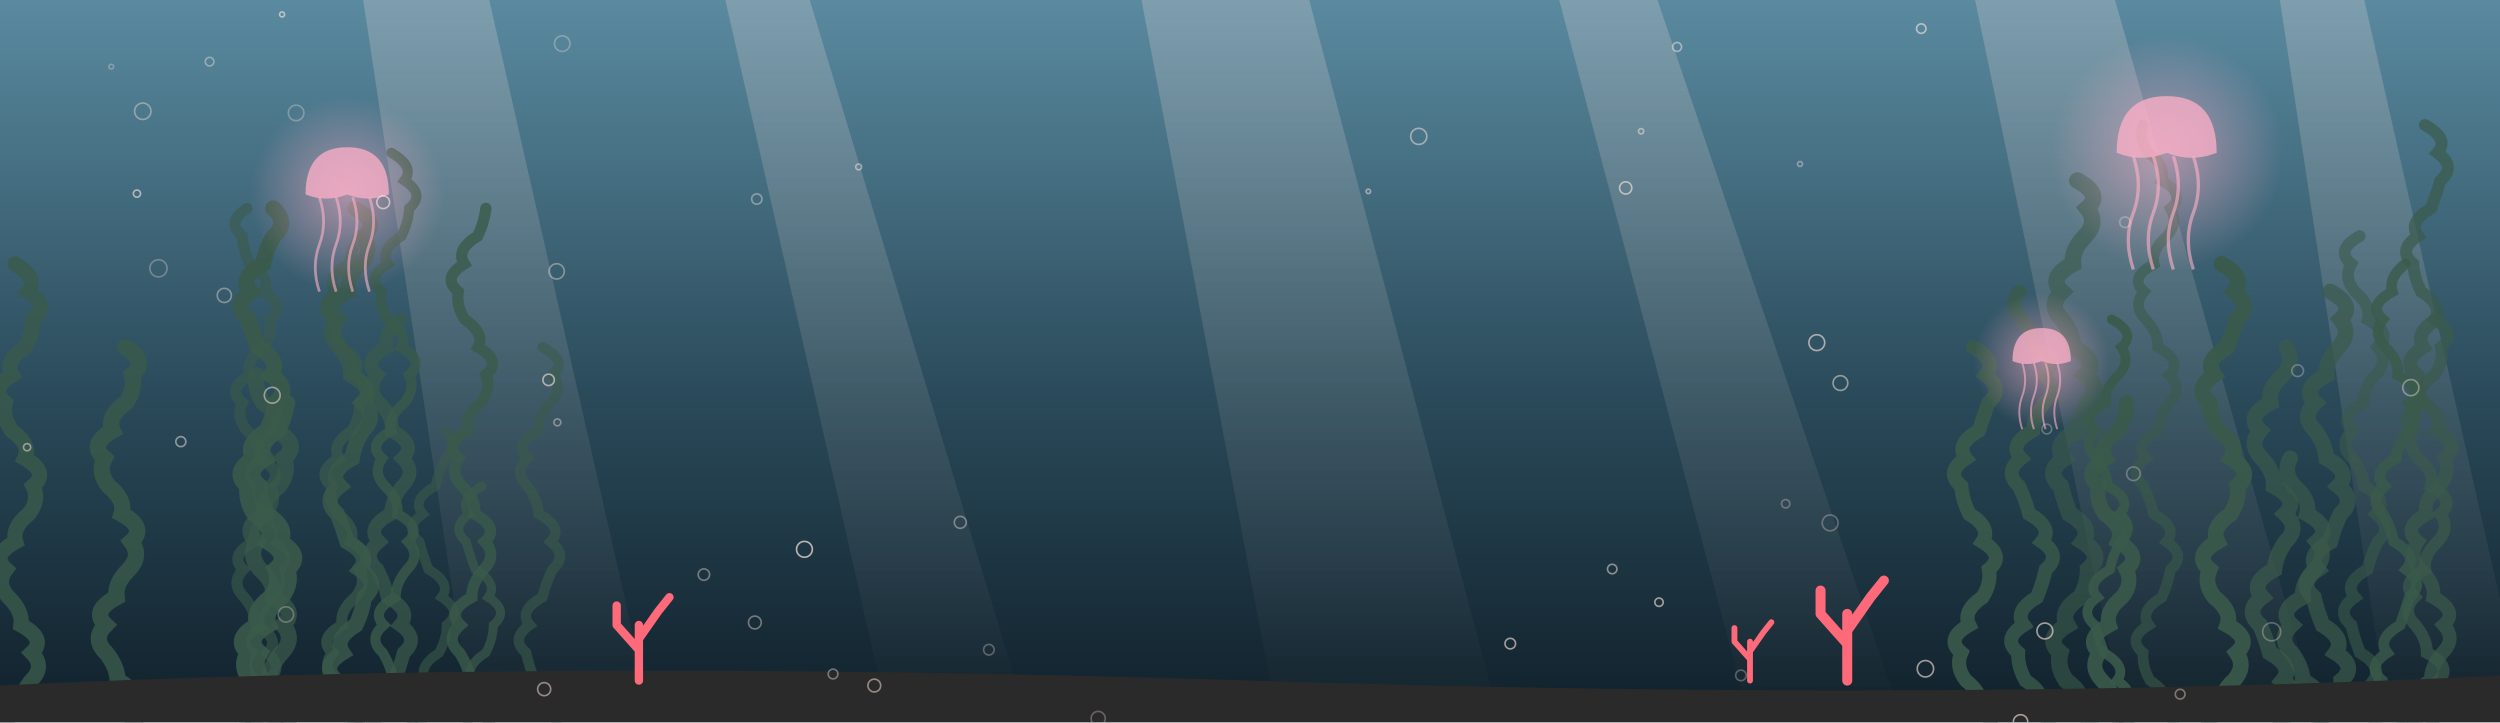
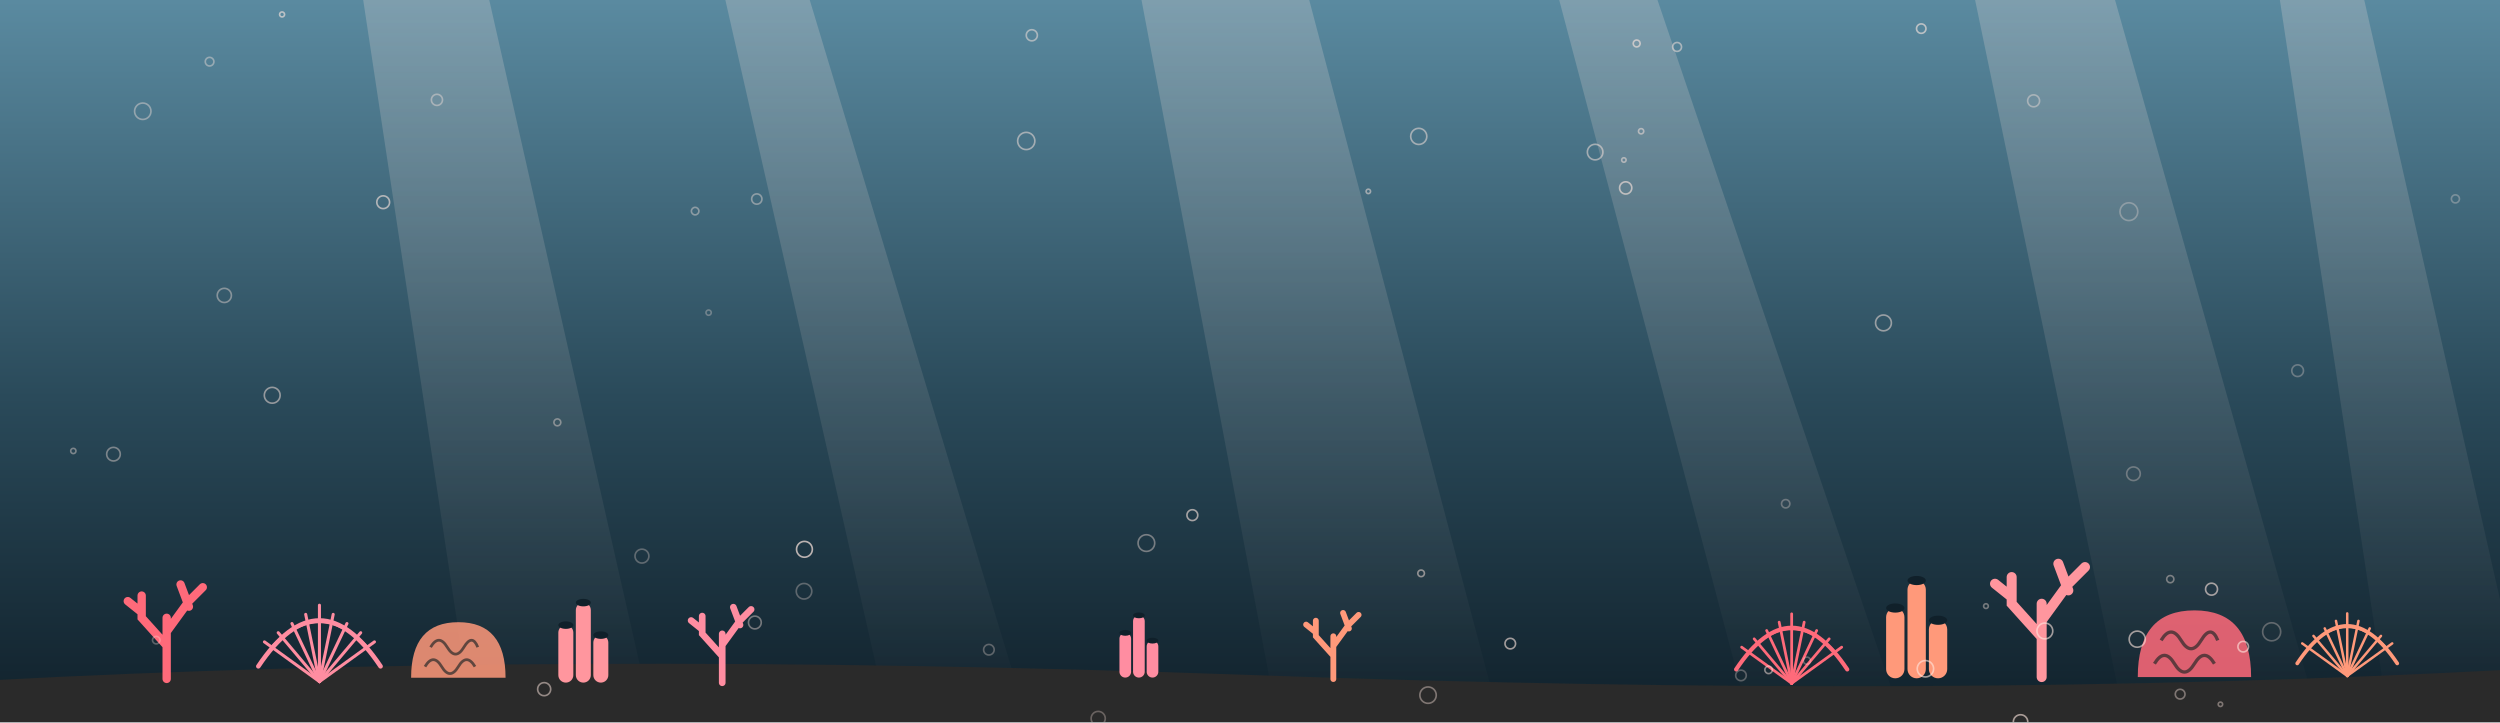
<svg xmlns="http://www.w3.org/2000/svg" viewBox="0 0 1800 520" preserveAspectRatio="xMidYMid slice">
  <defs>
    <linearGradient id="agua" x1="0" y1="0" x2="0" y2="1">
      <stop offset="0" stop-color="#5a8aa0" />
      <stop offset=".55" stop-color="#2a4a5a" />
      <stop offset="1" stop-color="#10202a" />
    </linearGradient>
    <linearGradient id="raio" x1="0" y1="0" x2="0" y2="1">
      <stop offset="0" stop-color="#ffe8e0" stop-opacity=".22" />
      <stop offset="1" stop-color="#ffe8e0" stop-opacity="0" />
    </linearGradient>
-     <radialGradient id="brilho">
-       <stop offset="0" stop-color="#ffb0c8" stop-opacity=".55" />
-       <stop offset="1" stop-color="#ffb0c8" stop-opacity="0" />
-     </radialGradient>
  </defs>
  <rect width="1800" height="520" fill="url(#agua)" />
  <path d="M 260 -10 L 350 -10 L 470 520 L 340 520 Z" fill="url(#raio)" />
  <path d="M 520 -10 L 580 -10 L 740 520 L 640 520 Z" fill="url(#raio)" />
  <path d="M 820 -10 L 940 -10 L 1080 520 L 920 520 Z" fill="url(#raio)" />
  <path d="M 1120 -10 L 1190 -10 L 1370 520 L 1260 520 Z" fill="url(#raio)" />
  <path d="M 1420 -10 L 1520 -10 L 1670 520 L 1530 520 Z" fill="url(#raio)" />
  <path d="M 1640 -10 L 1700 -10 L 1820 520 L 1720 520 Z" fill="url(#raio)" />
-   <path d="M 188.2 530 Q 208.4 520 189.9 510 Q 191.8 500 180.8 490 Q 171.9 480 178.5 470 Q 167 460 185.2 450 Q 181.5 440 194.6 430 Q 202.2 420 198.1 410 Q 210 400 192.5 390 Q 197.8 380 183 370 Q 176.7 360 178.2 350 Q 166.2 340 182.6 330 Q 175.9 320 192.2 310 Q 196.9 300 198.1 290 Q 209.9 280 194.9 270 Q 202.9 260 185.6 250 Q 182.4 240 178.7 230 Q 167.2 220 180.5 210 Q 171.3 200 189.5 190 Q 191 180 197.2 170 Q 208.1 160 196.7 150" fill="none" stroke="#3a5a4a" stroke-width="11.5" stroke-linecap="round" opacity="0.9" />
-   <path d="M 388.5 530 Q 410.4 520 394.6 510 Q 401.9 500 385.1 490 Q 381 480 378.8 470 Q 367.1 460 381.4 450 Q 372.8 440 390.5 430 Q 393 420 397.8 410 Q 409 400 396.6 390 Q 406.2 380 387.9 370 Q 387.1 360 379.8 350 Q 369.3 340 379.7 330 Q 369.1 320 387.7 310 Q 386.8 300 396.5 290 Q 406 280 397.9 270 Q 409.2 260 390.7 250" fill="none" stroke="#3a5a4a" stroke-width="7.5" stroke-linecap="round" opacity="0.6" />
-   <path d="M 194.6 530 Q 175 520 186 510 Q 175.6 500 194.2 490 Q 193.8 480 202.8 470 Q 212.6 460 203.8 450 Q 214.9 440 196.4 430 Q 198.5 420 187.3 410 Q 178.5 400 184.9 390 Q 173.3 380 191.4 370 Q 187.6 360 200.9 350 Q 208.4 340 204.5 330 Q 216.5 320 199.1 310 Q 204.4 300 189.5 290 Q 183.4 280 184.6 270" fill="none" stroke="#3a5a4a" stroke-width="11.6" stroke-linecap="round" opacity="0.7" />
-   <path d="M 252.4 530 Q 262.2 520 247.3 510 Q 241.1 500 242.4 490 Q 230.4 480 246.7 470 Q 240 460 256.3 450 Q 261 440 262.3 430 Q 274.1 420 259.2 410 Q 267.3 400 249.9 390 Q 246.8 380 242.9 370 Q 231.5 360 244.7 350 Q 235.4 340 253.6 330 Q 254.9 320 261.4 310 Q 272.2 300 261 290 Q 271.2 280 252.7 270 Q 253 260 244.1 250 Q 234.2 240 243.2 230 Q 232.2 220 250.7 210 Q 248.7 200 259.8 190 Q 268.7 180 262.1 170 Q 273.6 160 255.4 150" fill="none" stroke="#3a5a4a" stroke-width="11" stroke-linecap="round" opacity="0.8" />
-   <path d="M 339.9 530 Q 360.9 520 347.6 510 Q 356.9 500 338.7 490 Q 337.3 480 330.9 470 Q 320.1 460 331.4 450 Q 321.1 440 339.7 430 Q 339.4 420 348.2 410 Q 358.1 400 349.1 390 Q 360.1 380 341.5 370 Q 343.5 360 332.5 350 Q 323.6 340 330.3 330 Q 318.7 320 336.9 310 Q 333.3 300 346.3 290 Q 354 280 349.8 270 Q 361.7 260 344.2 250 Q 349.4 240 334.6 230 Q 328.3 220 329.9 210 Q 317.9 200 334.3 190 Q 327.7 180 343.9 170 Q 348.7 160 349.8 150" fill="none" stroke="#3a5a4a" stroke-width="8.1" stroke-linecap="round" opacity="0.8" />
-   <path d="M 311.7 530 Q 299.2 520 301.7 510 Q 289.7 500 306.6 490 Q 300.5 480 316.2 470 Q 321.5 460 321.6 450 Q 333.6 440 318 430 Q 325.5 420 308.5 410 Q 304.7 400 302 390 Q 290.4 380 304.4 370 Q 295.6 360 313.5 350 Q 315.6 340 320.9 330 Q 332 320 319.9 310" fill="none" stroke="#3a5a4a" stroke-width="7" stroke-linecap="round" opacity="0.6" />
-   <path d="M 197.3 530 Q 217.9 520 199.4 510 Q 201.9 500 190.2 490 Q 181.7 480 187.5 470 Q 175.8 460 193.8 450 Q 189.7 440 203.3 430 Q 210.6 420 207.3 410 Q 219.2 400 202.1 390 Q 207.8 380 192.5 370 Q 186.7 360 187.3 350 Q 175.3 340 191.4 330 Q 184.2 320 200.9 310 Q 205.1 300 207.1 290" fill="none" stroke="#3a5a4a" stroke-width="10.9" stroke-linecap="round" opacity="0.9" />
-   <path d="M 85 530 Q 105.3 520 93.3 510 Q 103.2 500 84.7 490 Q 84.4 480 76.4 470 Q 66.1 460 76 450 Q 65.3 440 83.9 430 Q 82.5 420 92.8 410 Q 102.1 400 94.5 390 Q 105.9 380 87.5 370 Q 90.5 360 78.2 350 Q 70.1 340 75.2 330 Q 63.3 320 81.1 310 Q 76.5 300 90.7 290 Q 97.5 280 95 270 Q 107 260 90.1 250" fill="none" stroke="#3a5a4a" stroke-width="11.7" stroke-linecap="round" opacity="0.8" />
-   <path d="M 184.3 530 Q 167.8 520 185.8 510 Q 187.6 500 193.4 490 Q 204.4 480 192.7 470 Q 202.7 460 184.2 450 Q 184.1 440 175.8 430 Q 165.7 420 175.2 410 Q 164.4 400 183 390 Q 181.4 380 191.9 370 Q 201.1 360 193.9 350 Q 205.3 340 187 330 Q 190.2 320 177.7 310 Q 169.7 300 174.4 290 Q 162.6 280 180.3 270 Q 175.4 260 189.8 250 Q 196.4 240 194.3 230 Q 206.3 220 189.6 210 Q 195.9 200 180 190 Q 174.9 180 174.4 170 Q 162.5 160 177.9 150" fill="none" stroke="#3a5a4a" stroke-width="7.9" stroke-linecap="round" opacity="0.6" />
-   <path d="M 248.9 530 Q 268.4 520 249.8 510 Q 250.9 500 241 490 Q 231.5 480 239.5 470 Q 228.2 460 246.6 450 Q 243.9 440 255.9 430 Q 264.2 420 258.7 410 Q 270.5 400 252.5 390 Q 256.9 380 243 370 Q 236 360 238.9 350 Q 226.9 340 244 330 Q 238.1 320 253.6 310 Q 259.2 300 258.9 290 Q 270.8 280 255 270 Q 262.3 260 245.5 250 Q 241.5 240 239.2 230 Q 227.5 220 241.7 210 Q 233.2 200 250.9 190 Q 253.3 180 258.2 170" fill="none" stroke="#3a5a4a" stroke-width="7.9" stroke-linecap="round" opacity="0.7" />
-   <path d="M 284.7 530 Q 305.8 520 292.2 510 Q 301.3 500 283.2 490 Q 281.5 480 275.6 470 Q 264.6 460 276.3 450 Q 266.3 440 284.8 430 Q 284.8 420 293.1 410 Q 303.3 400 293.8 390 Q 304.7 380 286.1 370 Q 287.7 360 277.1 350 Q 268 340 275.1 330 Q 263.6 320 282 310 Q 278.7 300 291.3 290 Q 299.2 280 294.6 270 Q 306.4 260 288.8 250 Q 293.7 240 279.2 230 Q 272.6 220 274.7 210 Q 262.7 200 279.4 190 Q 273 180 289 170 Q 294.1 160 294.6 150 Q 306.5 140 291.2 130 Q 298.9 120 281.8 110" fill="none" stroke="#3a5a4a" stroke-width="7.3" stroke-linecap="round" opacity="0.8" />
-   <path d="M 281 530 Q 259.1 520 274.7 510 Q 267.2 500 284.2 490 Q 288 480 290.7 470 Q 302.3 460 288.3 450 Q 297 440 279.2 430 Q 277 420 271.7 410 Q 260.6 400 272.8 390 Q 263 380 281.4 370 Q 281.9 360 289.6 350 Q 300 340 289.9 330 Q 300.6 320 282 310 Q 283.2 300 273.2 290 Q 263.8 280 271.5 270 Q 260.2 260 278.6 250 Q 275.7 240 287.9 230" fill="none" stroke="#3a5a4a" stroke-width="9.9" stroke-linecap="round" opacity="0.7" />
-   <path d="M 13.9 530 Q -4.3 520 14.1 510 Q 14.4 500 22.4 490 Q 32.7 480 22.9 470 Q 33.7 460 15.1 450 Q 16.5 440 6.2 430 Q -3.1 420 4.4 410 Q -7 400 11.3 390 Q 8.3 380 20.7 370 Q 28.8 360 23.8 350 Q 35.6 340 17.8 330 Q 22.5 320 8.3 310 Q 1.5 300 3.9 290 Q -8.1 280 8.7 270 Q 2.6 260 18.3 250 Q 23.6 240 23.8 230 Q 35.8 220 20.2 210 Q 27.8 200 10.8 190" fill="none" stroke="#3a5a4a" stroke-width="10.9" stroke-linecap="round" opacity="0.8" />
-   <path d="M 345.3 530 Q 332.8 520 335.3 510 Q 323.3 500 340.2 490 Q 334.1 480 349.8 470 Q 355.1 460 355.2 450 Q 367.2 440 351.6 430 Q 359.1 420 342.1 410 Q 338.3 400 335.6 390 Q 324 380 338 370 Q 329.2 360 347.1 350" fill="none" stroke="#3a5a4a" stroke-width="6.5" stroke-linecap="round" opacity="0.7" />
-   <path d="M 1517.7 530 Q 1526.9 520 1527.6 510 Q 1539.5 500 1524.2 490 Q 1532.1 480 1514.9 470 Q 1511.4 460 1508.1 450 Q 1496.6 440 1510.2 430 Q 1501.1 420 1519.2 410 Q 1520.9 400 1526.8 390 Q 1537.8 380 1526.1 370 Q 1536.1 360 1517.6 350 Q 1517.6 340 1509.3 330 Q 1499.1 320 1508.6 310 Q 1497.7 300 1516.3 290 Q 1514.7 280 1525.3 270 Q 1534.4 260 1527.3 250 Q 1538.8 240 1520.4 230" fill="none" stroke="#3a5a4a" stroke-width="7" stroke-linecap="round" opacity="0.9" />
-   <path d="M 1463.1 530 Q 1485.1 520 1467.9 510 Q 1473.8 500 1458.4 490 Q 1452.7 480 1453.1 470 Q 1441.2 460 1457.1 450 Q 1449.8 440 1466.6 430 Q 1470.7 420 1472.9 410 Q 1484.6 400 1470.2 390 Q 1478.7 380 1461 370 Q 1458.5 360 1453.7 350 Q 1442.5 340 1455.1 330 Q 1445.5 320 1463.8 310 Q 1464.6 300 1471.9 290 Q 1482.4 280 1471.9 270 Q 1482.4 260 1463.8 250 Q 1464.7 240 1455.1 230 Q 1445.5 220 1453.7 210" fill="none" stroke="#3a5a4a" stroke-width="10" stroke-linecap="round" opacity="0.8" />
-   <path d="M 1747.5 530 Q 1750.7 520 1756.6 510 Q 1767.6 500 1755.9 490 Q 1765.9 480 1747.4 470 Q 1747.4 460 1739.1 450 Q 1728.9 440 1738.4 430 Q 1727.5 420 1746.1 410 Q 1744.5 400 1755.1 390 Q 1764.2 380 1757.1 370 Q 1768.6 360 1750.2 350 Q 1753.5 340 1740.9 330 Q 1733 320 1737.6 310 Q 1725.8 300 1743.4 290 Q 1738.5 280 1753 270 Q 1759.6 260 1757.5 250 Q 1769.5 240 1752.8 230 Q 1759.2 220 1743.2 210 Q 1738.1 200 1737.6 190 Q 1725.7 180 1741 170 Q 1733.3 160 1750.4 150 Q 1754 140 1757.1 130 Q 1768.7 120 1755 110 Q 1763.9 100 1745.9 90" fill="none" stroke="#3a5a4a" stroke-width="8.6" stroke-linecap="round" opacity="0.7" />
-   <path d="M 1521.1 530 Q 1540.8 520 1522.2 510 Q 1523.6 500 1513.4 490 Q 1504.1 480 1511.6 470 Q 1500.2 460 1518.6 450 Q 1515.5 440 1527.9 430 Q 1536 420 1530.9 410 Q 1542.8 400 1525 390 Q 1529.6 380 1515.4 370 Q 1508.6 360 1511.1 350 Q 1499.1 340 1516 330 Q 1509.8 320 1525.6 310 Q 1530.9 300 1531 290" fill="none" stroke="#3a5a4a" stroke-width="10.8" stroke-linecap="round" opacity="0.9" />
-   <path d="M 1422 530 Q 1443.1 520 1424.9 510 Q 1428.3 500 1415.5 490 Q 1407.7 480 1412.1 470 Q 1400.2 460 1417.8 450 Q 1412.8 440 1427.4 430 Q 1433.8 420 1432 410 Q 1444 400 1427.4 390 Q 1434 380 1417.9 370 Q 1412.9 360 1412.1 350 Q 1400.2 340 1415.4 330 Q 1407.5 320 1424.8 310 Q 1428.2 300 1431.6 290 Q 1443.1 280 1429.6 270 Q 1438.6 260 1420.6 250" fill="none" stroke="#3a5a4a" stroke-width="10.2" stroke-linecap="round" opacity="0.9" />
-   <path d="M 1750.3 530 Q 1730.5 520 1741.8 510 Q 1731.6 500 1750.1 490 Q 1749.9 480 1758.6 470 Q 1768.6 460 1759.5 450 Q 1770.5 440 1751.9 430 Q 1753.8 420 1742.8 410 Q 1733.9 400 1740.7 390 Q 1729.1 380 1747.3 370 Q 1743.8 360 1756.7 350 Q 1764.5 340 1760.2 330 Q 1772.1 320 1754.6 310 Q 1759.7 300 1745 290 Q 1738.7 280 1740.3 270 Q 1728.3 260 1744.8 250 Q 1738.2 240 1754.3 230" fill="none" stroke="#3a5a4a" stroke-width="9.8" stroke-linecap="round" opacity="0.7" />
-   <path d="M 1725.1 530 Q 1736.7 520 1720.8 510 Q 1715.6 500 1715.2 490 Q 1703.3 480 1718.7 470 Q 1711 460 1728.1 450 Q 1731.7 440 1734.7 430 Q 1746.3 420 1732.5 410 Q 1741.4 400 1723.5 390 Q 1721.5 380 1715.9 370 Q 1704.9 360 1716.8 350 Q 1706.8 340 1725.3 330 Q 1725.6 320 1733.6 310 Q 1743.9 300 1734.1 290 Q 1744.9 280 1726.3 270 Q 1727.7 260 1717.4 250 Q 1708.1 240 1715.6 230 Q 1704.1 220 1722.5 210 Q 1719.4 200 1731.8 190" fill="none" stroke="#3a5a4a" stroke-width="7.7" stroke-linecap="round" opacity="0.8" />
-   <path d="M 1553 530 Q 1574.9 520 1557.7 510 Q 1563.3 500 1548.1 490 Q 1542.2 480 1543 470 Q 1531 460 1547.1 450 Q 1540 440 1556.6 430 Q 1560.9 420 1562.8 410 Q 1574.6 400 1560 390 Q 1568.4 380 1550.7 370 Q 1548 360 1543.6 350 Q 1532.3 340 1545.1 330 Q 1535.6 320 1553.9 310 Q 1554.9 300 1561.8 290 Q 1572.5 280 1561.7 270 Q 1572.1 260 1553.6 250 Q 1554.2 240 1544.9 230 Q 1535.2 220 1543.7 210 Q 1532.5 200 1551 190 Q 1548.7 180 1560.2 170 Q 1568.8 160 1562.7 150 Q 1574.4 140 1556.3 130 Q 1560.3 120 1546.9 110 Q 1539.5 100 1543 90" fill="none" stroke="#3a5a4a" stroke-width="7.7" stroke-linecap="round" opacity="0.6" />
-   <path d="M 1636.6 530 Q 1644.7 520 1646.4 510 Q 1658.2 500 1643.5 490 Q 1651.9 480 1634.3 470 Q 1631.5 460 1627.2 450 Q 1615.8 440 1628.7 430 Q 1619.3 420 1637.5 410 Q 1638.6 400 1645.5 390 Q 1656.1 380 1645.3 370 Q 1655.7 360 1637.1 350 Q 1637.7 340 1628.5 330 Q 1618.7 320 1627.3 310 Q 1616.2 300 1634.7 290 Q 1632.4 280 1643.8 270 Q 1652.5 260 1646.3 250" fill="none" stroke="#3a5a4a" stroke-width="11.3" stroke-linecap="round" opacity="0.7" />
-   <path d="M 1493.4 530 Q 1515 520 1497.1 510 Q 1501.6 500 1487.6 490 Q 1480.7 480 1483.4 470 Q 1471.4 460 1488.4 450 Q 1482.4 440 1498 430 Q 1503.5 420 1503.4 410 Q 1515.3 400 1499.6 390 Q 1507 380 1490.1 370 Q 1486.2 360 1483.7 350 Q 1472 340 1486.2 330 Q 1477.5 320 1495.3 310 Q 1497.6 300 1502.7 290 Q 1513.8 280 1501.5 270 Q 1511.3 260 1492.9 250 Q 1492.3 240 1484.7 230 Q 1474.3 220 1484.5 210 Q 1473.9 200 1492.5 190 Q 1491.4 180 1501.3 170 Q 1510.8 160 1502.8 150 Q 1514.2 140 1495.7 130" fill="none" stroke="#3a5a4a" stroke-width="11.9" stroke-linecap="round" opacity="0.6" />
-   <path d="M 1658.8 530 Q 1679.3 520 1666.9 510 Q 1676.6 500 1658.2 490 Q 1657.5 480 1650.1 470 Q 1639.6 460 1650 450 Q 1639.3 440 1658 430 Q 1656.9 420 1666.7 410 Q 1676.2 400 1668.2 390 Q 1679.5 380 1661 370 Q 1663.7 360 1651.8 350 Q 1643.4 340 1649 330" fill="none" stroke="#3a5a4a" stroke-width="11.2" stroke-linecap="round" opacity="0.7" />
-   <path d="M 1702.6 530 Q 1712.9 520 1712.6 510 Q 1724.5 500 1708.7 490 Q 1716 480 1699.2 470 Q 1695.2 460 1692.9 450 Q 1681.2 440 1695.4 430 Q 1686.8 420 1704.6 410 Q 1707 400 1711.9 390 Q 1723.1 380 1710.7 370 Q 1720.4 360 1702 350 Q 1701.3 340 1693.9 330 Q 1683.4 320 1693.8 310 Q 1683.2 300 1701.8 290 Q 1700.8 280 1710.5 270 Q 1720.1 260 1712 250 Q 1723.3 240 1704.8 230 Q 1707.5 220 1695.6 210 Q 1687.2 200 1692.8 190 Q 1681.1 180 1699 170" fill="none" stroke="#3a5a4a" stroke-width="8.5" stroke-linecap="round" opacity="0.6" />
-   <path d="M 1600.8 530 Q 1580.7 520 1599.3 510 Q 1597.4 500 1608.3 490 Q 1617.3 480 1610.4 470 Q 1622 460 1603.7 450 Q 1607.2 440 1594.3 430 Q 1586.5 420 1590.9 410 Q 1579 400 1596.6 390 Q 1591.5 380 1606.1 370 Q 1612.5 360 1610.8 350 Q 1622.8 340 1606.3 330 Q 1612.8 320 1596.7 310 Q 1591.8 300 1590.9 290 Q 1579 280 1594.2 270 Q 1586.3 260 1603.6 250 Q 1606.9 240 1610.4 230 Q 1621.9 220 1608.4 210 Q 1617.5 200 1599.4 190" fill="none" stroke="#3a5a4a" stroke-width="11.3" stroke-linecap="round" opacity="0.9" />
-   <path d="M 1675.7 530 Q 1665 520 1680.4 510 Q 1686.1 500 1685.7 490 Q 1697.6 480 1681.7 470 Q 1689 460 1672.3 450 Q 1668.1 440 1665.9 430 Q 1654.2 420 1668.6 410 Q 1660.1 400 1677.8 390 Q 1680.3 380 1685.1 370 Q 1696.3 360 1683.7 350 Q 1693.4 340 1675 330 Q 1674.2 320 1666.9 310 Q 1656.4 300 1666.9 290 Q 1656.4 280 1675 270 Q 1674.1 260 1683.7 250 Q 1693.3 240 1685.1 230 Q 1696.3 220 1677.8 210" fill="none" stroke="#3a5a4a" stroke-width="11.3" stroke-linecap="round" opacity="0.7" />
-   <path d="M -10 494 Q 400 474 900 490 T 1810 486 V 530 H -10 Z" fill="#2a2a2a" />
-   <g transform="translate(460 490) scale(1)" stroke="#ff6a7a" stroke-width="6" stroke-linecap="round" fill="none">
-     <path d="M 0 0 V -40 M 0 -22 L -16 -40 M 0 -30 L 14 -50 M -16 -40 V -54 M 14 -50 L 22 -60" />
+   <path d="M -10 490 Q 400 468 900 486 T 1810 482 V 530 H -10 Z" fill="#2a2a2a" />
+   <g transform="translate(120 488.8139) scale(1)" stroke="#ff6a7a" stroke-width="6" stroke-linecap="round" fill="none">
+     <path d="M 0 0 V -44 M 0 -24 L -18 -44 V -60 M 0 -34 L 16 -56 L 26 -66 M -18 -48 L -28 -56 M 16 -52 L 10 -68" />
  </g>
-   <g transform="translate(1330 490) scale(1.2)" stroke="#ff6a7a" stroke-width="6" stroke-linecap="round" fill="none">
-     <path d="M 0 0 V -40 M 0 -22 L -16 -40 M 0 -30 L 14 -50 M -16 -40 V -54 M 14 -50 L 22 -60" />
+   <g transform="translate(230 490.7492) scale(1.1)" stroke="#ff8da1" fill="none" stroke-linecap="round">
+     <path d="M -40 -10 Q 0 -70 40 -10" stroke-width="3" />
+     <path d="M 0 0 L -36 -26" stroke-width="2" />
+     <path d="M 0 0 L -27 -32" stroke-width="2" />
+     <path d="M 0 0 L -18 -38" stroke-width="2" />
+     <path d="M 0 0 L -9 -44" stroke-width="2" />
+     <path d="M 0 0 L 0 -50" stroke-width="2" />
+     <path d="M 0 0 L 9 -44" stroke-width="2" />
+     <path d="M 0 0 L 18 -38" stroke-width="2" />
+     <path d="M 0 0 L 27 -32" stroke-width="2" />
+     <path d="M 0 0 L 36 -26" stroke-width="2" />
+     <path d="M -30 -24 Q 0 -54 30 -24" stroke-width="1.6" />
  </g>
-   <g transform="translate(1260 490) scale(0.7)" stroke="#ff6a7a" stroke-width="6" stroke-linecap="round" fill="none">
-     <path d="M 0 0 V -40 M 0 -22 L -16 -40 M 0 -30 L 14 -50 M -16 -40 V -54 M 14 -50 L 22 -60" />
+   <g transform="translate(330 487.9752) scale(1)">
+     <path d="M -34 0 Q -34 -40 0 -40 Q 34 -40 34 0 Z" fill="#ff997a" opacity=".85" />
+     <path d="M -24 -8 q 6 -10 12 0 t 12 0 t 12 0 M -20 -22 q 6 -10 12 0 t 12 0 t 10 0" stroke="#2a2a2a" stroke-width="2" fill="none" opacity=".7" />
  </g>
-   <circle cx="250" cy="140" r="70" fill="url(#brilho)" />
-   <g transform="translate(250 140) scale(1)">
-     <path d="M -30 0 Q -30 -34 0 -34 Q 30 -34 30 0 Q 15 6 0 0 Q -15 6 -30 0 Z" fill="#ffb0c8" opacity=".75" />
-     <path d="M -20 2 q 6 18 0 34 t 0 34" fill="none" stroke="#ffb0c8" stroke-width="2" opacity=".6" />
-     <path d="M -8 2 q 6 18 0 34 t 0 34" fill="none" stroke="#ffb0c8" stroke-width="2" opacity=".6" />
-     <path d="M 4 2 q 6 18 0 34 t 0 34" fill="none" stroke="#ffb0c8" stroke-width="2" opacity=".6" />
-     <path d="M 16 2 q 6 18 0 34 t 0 34" fill="none" stroke="#ffb0c8" stroke-width="2" opacity=".6" />
+   <g transform="translate(420 491.4882) scale(0.9)" fill="#ff969e">
+     <rect x="-20" y="-46" width="12" height="46" rx="6" />
+     <ellipse cx="-14" cy="-46" rx="6" ry="3" fill="#10202a" />
+     <rect x="-6" y="-64" width="12" height="64" rx="6" />
+     <ellipse cx="0" cy="-64" rx="6" ry="3" fill="#10202a" />
+     <rect x="8" y="-38" width="12" height="38" rx="6" />
+     <ellipse cx="14" cy="-38" rx="6" ry="3" fill="#10202a" />
  </g>
-   <circle cx="1560" cy="110" r="84" fill="url(#brilho)" />
-   <g transform="translate(1560 110) scale(1.2)">
-     <path d="M -30 0 Q -30 -34 0 -34 Q 30 -34 30 0 Q 15 6 0 0 Q -15 6 -30 0 Z" fill="#ffb0c8" opacity=".75" />
-     <path d="M -20 2 q 6 18 0 34 t 0 34" fill="none" stroke="#ffb0c8" stroke-width="2" opacity=".6" />
-     <path d="M -8 2 q 6 18 0 34 t 0 34" fill="none" stroke="#ffb0c8" stroke-width="2" opacity=".6" />
-     <path d="M 4 2 q 6 18 0 34 t 0 34" fill="none" stroke="#ffb0c8" stroke-width="2" opacity=".6" />
-     <path d="M 16 2 q 6 18 0 34 t 0 34" fill="none" stroke="#ffb0c8" stroke-width="2" opacity=".6" />
+   <g transform="translate(520 491.5818) scale(0.8)" stroke="#ff8da1" stroke-width="6" stroke-linecap="round" fill="none">
+     <path d="M 0 0 V -44 M 0 -24 L -18 -44 V -60 M 0 -34 L 16 -56 L 26 -66 M -18 -48 L -28 -56 M 16 -52 L 10 -68" />
  </g>
-   <circle cx="1470" cy="260" r="49" fill="url(#brilho)" />
-   <g transform="translate(1470 260) scale(0.7)">
-     <path d="M -30 0 Q -30 -34 0 -34 Q 30 -34 30 0 Q 15 6 0 0 Q -15 6 -30 0 Z" fill="#ffb0c8" opacity=".75" />
-     <path d="M -20 2 q 6 18 0 34 t 0 34" fill="none" stroke="#ffb0c8" stroke-width="2" opacity=".6" />
-     <path d="M -8 2 q 6 18 0 34 t 0 34" fill="none" stroke="#ffb0c8" stroke-width="2" opacity=".6" />
-     <path d="M 4 2 q 6 18 0 34 t 0 34" fill="none" stroke="#ffb0c8" stroke-width="2" opacity=".6" />
-     <path d="M 16 2 q 6 18 0 34 t 0 34" fill="none" stroke="#ffb0c8" stroke-width="2" opacity=".6" />
+   <g transform="translate(1290 491.9762) scale(1)" stroke="#ff6a7a" fill="none" stroke-linecap="round">
+     <path d="M -40 -10 Q 0 -70 40 -10" stroke-width="3" />
+     <path d="M 0 0 L -36 -26" stroke-width="2" />
+     <path d="M 0 0 L -27 -32" stroke-width="2" />
+     <path d="M 0 0 L -18 -38" stroke-width="2" />
+     <path d="M 0 0 L -9 -44" stroke-width="2" />
+     <path d="M 0 0 L 0 -50" stroke-width="2" />
+     <path d="M 0 0 L 9 -44" stroke-width="2" />
+     <path d="M 0 0 L 18 -38" stroke-width="2" />
+     <path d="M 0 0 L 27 -32" stroke-width="2" />
+     <path d="M 0 0 L 36 -26" stroke-width="2" />
+     <path d="M -30 -24 Q 0 -54 30 -24" stroke-width="1.6" />
  </g>
+   <g transform="translate(1380 488.3819) scale(1.1)" fill="#ff997a">
+     <rect x="-20" y="-46" width="12" height="46" rx="6" />
+     <ellipse cx="-14" cy="-46" rx="6" ry="3" fill="#10202a" />
+     <rect x="-6" y="-64" width="12" height="64" rx="6" />
+     <ellipse cx="0" cy="-64" rx="6" ry="3" fill="#10202a" />
+     <rect x="8" y="-38" width="12" height="38" rx="6" />
+     <ellipse cx="14" cy="-38" rx="6" ry="3" fill="#10202a" />
+   </g>
+   <g transform="translate(1470 487.4878) scale(1.2)" stroke="#ff969e" stroke-width="6" stroke-linecap="round" fill="none">
+     <path d="M 0 0 V -44 M 0 -24 L -18 -44 V -60 M 0 -34 L 16 -56 L 26 -66 M -18 -48 L -28 -56 M 16 -52 L 10 -68" />
+   </g>
+   <g transform="translate(1580 487.4734) scale(1.2)">
+     <path d="M -34 0 Q -34 -40 0 -40 Q 34 -40 34 0 Z" fill="#ff6a7a" opacity=".85" />
+     <path d="M -24 -8 q 6 -10 12 0 t 12 0 t 12 0 M -20 -22 q 6 -10 12 0 t 12 0 t 10 0" stroke="#2a2a2a" stroke-width="2" fill="none" opacity=".7" />
+   </g>
+   <g transform="translate(1690 486.6501) scale(0.9)" stroke="#ff997a" fill="none" stroke-linecap="round">
+     <path d="M -40 -10 Q 0 -70 40 -10" stroke-width="3" />
+     <path d="M 0 0 L -36 -26" stroke-width="2" />
+     <path d="M 0 0 L -27 -32" stroke-width="2" />
+     <path d="M 0 0 L -18 -38" stroke-width="2" />
+     <path d="M 0 0 L -9 -44" stroke-width="2" />
+     <path d="M 0 0 L 0 -50" stroke-width="2" />
+     <path d="M 0 0 L 9 -44" stroke-width="2" />
+     <path d="M 0 0 L 18 -38" stroke-width="2" />
+     <path d="M 0 0 L 27 -32" stroke-width="2" />
+     <path d="M 0 0 L 36 -26" stroke-width="2" />
+     <path d="M -30 -24 Q 0 -54 30 -24" stroke-width="1.6" />
+   </g>
+   <g transform="translate(960 488.915) scale(0.7)" stroke="#ff997a" stroke-width="6" stroke-linecap="round" fill="none">
+     <path d="M 0 0 V -44 M 0 -24 L -18 -44 V -60 M 0 -34 L 16 -56 L 26 -66 M -18 -48 L -28 -56 M 16 -52 L 10 -68" />
+   </g>
+   <g transform="translate(820 487.8581) scale(0.7)" fill="#ff8da1">
+     <rect x="-20" y="-46" width="12" height="46" rx="6" />
+     <ellipse cx="-14" cy="-46" rx="6" ry="3" fill="#10202a" />
+     <rect x="-6" y="-64" width="12" height="64" rx="6" />
+     <ellipse cx="0" cy="-64" rx="6" ry="3" fill="#10202a" />
+     <rect x="8" y="-38" width="12" height="38" rx="6" />
+     <ellipse cx="14" cy="-38" rx="6" ry="3" fill="#10202a" />
+   </g>
+   <circle cx="1273.4" cy="482.3" r="2.7" fill="none" stroke="#ffe8e0" stroke-width="1.2" opacity="0.5" />
+   <circle cx="1356.1" cy="232.5" r="5.7" fill="none" stroke="#ffe8e0" stroke-width="1.2" opacity="0.5" />
+   <circle cx="1562.6" cy="417" r="2.6" fill="none" stroke="#ffe8e0" stroke-width="1.2" opacity="0.4" />
+   <circle cx="1023.2" cy="412.8" r="2.4" fill="none" stroke="#ffe8e0" stroke-width="1.2" opacity="0.5" />
+   <circle cx="314.6" cy="71.9" r="4" fill="none" stroke="#ffe8e0" stroke-width="1.2" opacity="0.4" />
+   <circle cx="578.9" cy="425.7" r="5.6" fill="none" stroke="#ffe8e0" stroke-width="1.2" opacity="0.3" />
+   <circle cx="738.9" cy="101.5" r="6.2" fill="none" stroke="#ffe8e0" stroke-width="1.2" opacity="0.5" />
+   <circle cx="825.4" cy="391" r="6" fill="none" stroke="#ffe8e0" stroke-width="1.2" opacity="0.4" />
+   <circle cx="81.7" cy="327" r="4.9" fill="none" stroke="#ffe8e0" stroke-width="1.2" opacity="0.4" />
+   <circle cx="1301" cy="475.7" r="2.6" fill="none" stroke="#ffe8e0" stroke-width="1.2" opacity="0.3" />
+   <circle cx="858.5" cy="370.9" r="3.9" fill="none" stroke="#ffe8e0" stroke-width="1.2" opacity="0.6" />
+   <circle cx="1169.2" cy="115.2" r="1.6" fill="none" stroke="#ffe8e0" stroke-width="1.2" opacity="0.5" />
+   <circle cx="1592.3" cy="424.2" r="4.3" fill="none" stroke="#ffe8e0" stroke-width="1.2" opacity="0.6" />
+   <circle cx="52.8" cy="324.7" r="1.9" fill="none" stroke="#ffe8e0" stroke-width="1.2" opacity="0.4" />
+   <circle cx="510.2" cy="225.1" r="1.9" fill="none" stroke="#ffe8e0" stroke-width="1.2" opacity="0.3" />
+   <circle cx="1464.2" cy="72.6" r="4.3" fill="none" stroke="#ffe8e0" stroke-width="1.2" opacity="0.4" />
+   <circle cx="1598.7" cy="507.1" r="1.6" fill="none" stroke="#ffe8e0" stroke-width="1.2" opacity="0.4" />
+   <circle cx="500.5" cy="152" r="2.7" fill="none" stroke="#ffe8e0" stroke-width="1.2" opacity="0.4" />
+   <circle cx="1429.9" cy="436.4" r="1.7" fill="none" stroke="#ffe8e0" stroke-width="1.2" opacity="0.4" />
+   <circle cx="1615.1" cy="465.6" r="3.8" fill="none" stroke="#ffe8e0" stroke-width="1.2" opacity="0.6" />
+   <circle cx="1148.5" cy="109.5" r="5.6" fill="none" stroke="#ffe8e0" stroke-width="1.2" opacity="0.5" />
+   <circle cx="1767.9" cy="143.2" r="2.9" fill="none" stroke="#ffe8e0" stroke-width="1.2" opacity="0.3" />
+   <circle cx="112.5" cy="460.9" r="2.7" fill="none" stroke="#ffe8e0" stroke-width="1.2" opacity="0.3" />
+   <circle cx="1532.8" cy="152.4" r="6.4" fill="none" stroke="#ffe8e0" stroke-width="1.2" opacity="0.3" />
+   <circle cx="1178.4" cy="31.3" r="2.5" fill="none" stroke="#ffe8e0" stroke-width="1.2" opacity="0.6" />
+   <circle cx="462.2" cy="400.4" r="5" fill="none" stroke="#ffe8e0" stroke-width="1.2" opacity="0.3" />
+   <circle cx="742.9" cy="25.4" r="4" fill="none" stroke="#ffe8e0" stroke-width="1.2" opacity="0.5" />
+   <circle cx="1538.8" cy="460.2" r="5.8" fill="none" stroke="#ffe8e0" stroke-width="1.2" opacity="0.6" />
+   <circle cx="1028.2" cy="500.5" r="5.9" fill="none" stroke="#ffe8e0" stroke-width="1.2" opacity="0.4" />
  <circle cx="102.8" cy="80.1" r="5.9" fill="none" stroke="#ffe8e0" stroke-width="1.2" opacity="0.4" />
  <circle cx="203.1" cy="10.4" r="1.8" fill="none" stroke="#ffe8e0" stroke-width="1.2" opacity="0.6" />
  <circle cx="1454.8" cy="519.8" r="5.2" fill="none" stroke="#ffe8e0" stroke-width="1.2" opacity="0.6" />
  <circle cx="1569.7" cy="499.8" r="3.5" fill="none" stroke="#ffe8e0" stroke-width="1.2" opacity="0.4" />
  <circle cx="1536.1" cy="341.1" r="4.9" fill="none" stroke="#ffe8e0" stroke-width="1.2" opacity="0.3" />
  <circle cx="1253.5" cy="486.3" r="3.8" fill="none" stroke="#ffe8e0" stroke-width="1.2" opacity="0.3" />
  <circle cx="790.7" cy="517.3" r="5.1" fill="none" stroke="#ffe8e0" stroke-width="1.2" opacity="0.3" />
  <circle cx="1021.5" cy="98.2" r="5.8" fill="none" stroke="#ffe8e0" stroke-width="1.2" opacity="0.5" />
  <circle cx="1654.3" cy="266.9" r="4.2" fill="none" stroke="#ffe8e0" stroke-width="1.2" opacity="0.3" />
  <circle cx="1170.5" cy="135.3" r="4.4" fill="none" stroke="#ffe8e0" stroke-width="1.2" opacity="0.6" />
  <circle cx="1635.6" cy="454.9" r="6.5" fill="none" stroke="#ffe8e0" stroke-width="1.2" opacity="0.3" />
  <circle cx="150.9" cy="44.4" r="3.1" fill="none" stroke="#ffe8e0" stroke-width="1.2" opacity="0.4" />
  <circle cx="391.8" cy="496.2" r="4.7" fill="none" stroke="#ffe8e0" stroke-width="1.2" opacity="0.5" />
  <circle cx="1207.5" cy="33.8" r="3.2" fill="none" stroke="#ffe8e0" stroke-width="1.2" opacity="0.5" />
  <circle cx="579.2" cy="395.5" r="5.7" fill="none" stroke="#ffe8e0" stroke-width="1.2" opacity="0.7" />
  <circle cx="275.9" cy="145.6" r="4.6" fill="none" stroke="#ffe8e0" stroke-width="1.2" opacity="0.6" />
  <circle cx="1472.3" cy="454.3" r="5.7" fill="none" stroke="#ffe8e0" stroke-width="1.2" opacity="0.6" />
  <circle cx="1285.7" cy="362.7" r="3" fill="none" stroke="#ffe8e0" stroke-width="1.2" opacity="0.3" />
  <circle cx="1383.3" cy="20.6" r="3.4" fill="none" stroke="#ffe8e0" stroke-width="1.2" opacity="0.6" />
  <circle cx="543.5" cy="448.2" r="4.6" fill="none" stroke="#ffe8e0" stroke-width="1.2" opacity="0.4" />
  <circle cx="401.3" cy="304.1" r="2.5" fill="none" stroke="#ffe8e0" stroke-width="1.2" opacity="0.4" />
  <circle cx="1181.6" cy="94.5" r="1.9" fill="none" stroke="#ffe8e0" stroke-width="1.2" opacity="0.5" />
  <circle cx="161.5" cy="212.7" r="5.1" fill="none" stroke="#ffe8e0" stroke-width="1.2" opacity="0.4" />
  <circle cx="1087.4" cy="463.4" r="3.8" fill="none" stroke="#ffe8e0" stroke-width="1.2" opacity="0.6" />
  <circle cx="196" cy="284.6" r="5.7" fill="none" stroke="#ffe8e0" stroke-width="1.2" opacity="0.5" />
  <circle cx="544.9" cy="143.3" r="3.7" fill="none" stroke="#ffe8e0" stroke-width="1.2" opacity="0.4" />
  <circle cx="1386.3" cy="481.5" r="5.9" fill="none" stroke="#ffe8e0" stroke-width="1.2" opacity="0.6" />
  <circle cx="712" cy="467.8" r="3.8" fill="none" stroke="#ffe8e0" stroke-width="1.2" opacity="0.3" />
  <circle cx="985.2" cy="137.8" r="1.6" fill="none" stroke="#ffe8e0" stroke-width="1.2" opacity="0.5" />
-   <circle cx="1325.1" cy="275.8" r="5.3" fill="none" stroke="#ffe8e0" stroke-width="1.2" opacity="0.5" />
-   <circle cx="618.2" cy="120.2" r="2.1" fill="none" stroke="#ffe8e0" stroke-width="1.2" opacity="0.5" />
-   <circle cx="599.8" cy="485.3" r="3.5" fill="none" stroke="#ffe8e0" stroke-width="1.2" opacity="0.4" />
-   <circle cx="1194.5" cy="433.6" r="3" fill="none" stroke="#ffe8e0" stroke-width="1.2" opacity="0.6" />
-   <circle cx="19.5" cy="322" r="2.6" fill="none" stroke="#ffe8e0" stroke-width="1.2" opacity="0.5" />
-   <circle cx="130.2" cy="318" r="3.6" fill="none" stroke="#ffe8e0" stroke-width="1.2" opacity="0.5" />
-   <circle cx="205.9" cy="442.4" r="5.5" fill="none" stroke="#ffe8e0" stroke-width="1.2" opacity="0.3" />
-   <circle cx="80.1" cy="48" r="1.7" fill="none" stroke="#ffe8e0" stroke-width="1.2" opacity="0.3" />
-   <circle cx="400.8" cy="195.4" r="5.5" fill="none" stroke="#ffe8e0" stroke-width="1.2" opacity="0.4" />
-   <circle cx="1160.8" cy="409.7" r="3.4" fill="none" stroke="#ffe8e0" stroke-width="1.2" opacity="0.5" />
-   <circle cx="691.4" cy="376.1" r="4.3" fill="none" stroke="#ffe8e0" stroke-width="1.2" opacity="0.4" />
-   <circle cx="1735.8" cy="279.1" r="5.8" fill="none" stroke="#ffe8e0" stroke-width="1.2" opacity="0.4" />
-   <circle cx="629.5" cy="493.6" r="4.6" fill="none" stroke="#ffe8e0" stroke-width="1.2" opacity="0.5" />
-   <circle cx="114.1" cy="193.2" r="6.2" fill="none" stroke="#ffe8e0" stroke-width="1.2" opacity="0.3" />
-   <circle cx="98.6" cy="139.4" r="2.6" fill="none" stroke="#ffe8e0" stroke-width="1.2" opacity="0.6" />
-   <circle cx="1296" cy="118.1" r="1.8" fill="none" stroke="#ffe8e0" stroke-width="1.2" opacity="0.4" />
-   <circle cx="395" cy="273.5" r="4.1" fill="none" stroke="#ffe8e0" stroke-width="1.2" opacity="0.6" />
-   <circle cx="1473.7" cy="308.9" r="3.5" fill="none" stroke="#ffe8e0" stroke-width="1.2" opacity="0.3" />
-   <circle cx="1308.1" cy="246.7" r="5.7" fill="none" stroke="#ffe8e0" stroke-width="1.2" opacity="0.6" />
-   <circle cx="404.8" cy="31.4" r="5.6" fill="none" stroke="#ffe8e0" stroke-width="1.2" opacity="0.3" />
-   <circle cx="506.8" cy="413.7" r="4.1" fill="none" stroke="#ffe8e0" stroke-width="1.2" opacity="0.4" />
-   <circle cx="1530" cy="160" r="3.8" fill="none" stroke="#ffe8e0" stroke-width="1.2" opacity="0.3" />
-   <circle cx="1317.7" cy="376.5" r="5.7" fill="none" stroke="#ffe8e0" stroke-width="1.2" opacity="0.3" />
-   <circle cx="213.2" cy="81.3" r="5.6" fill="none" stroke="#ffe8e0" stroke-width="1.2" opacity="0.3" />
</svg>
